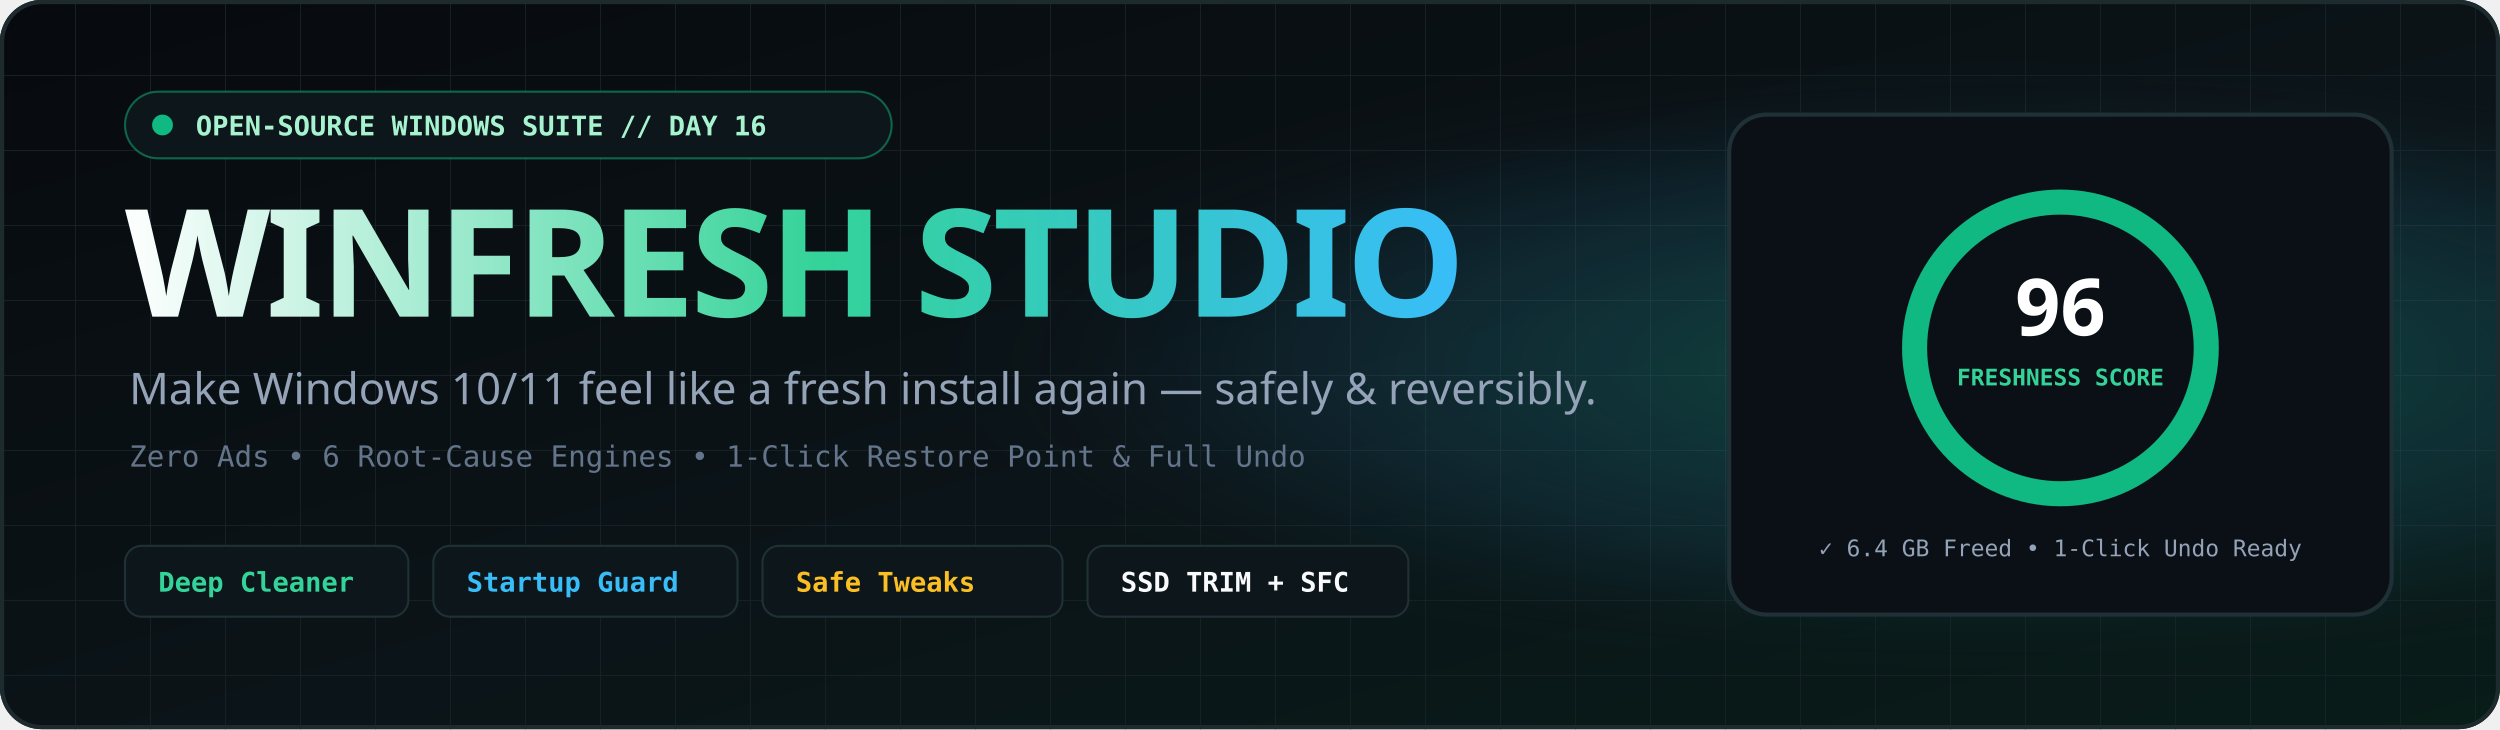
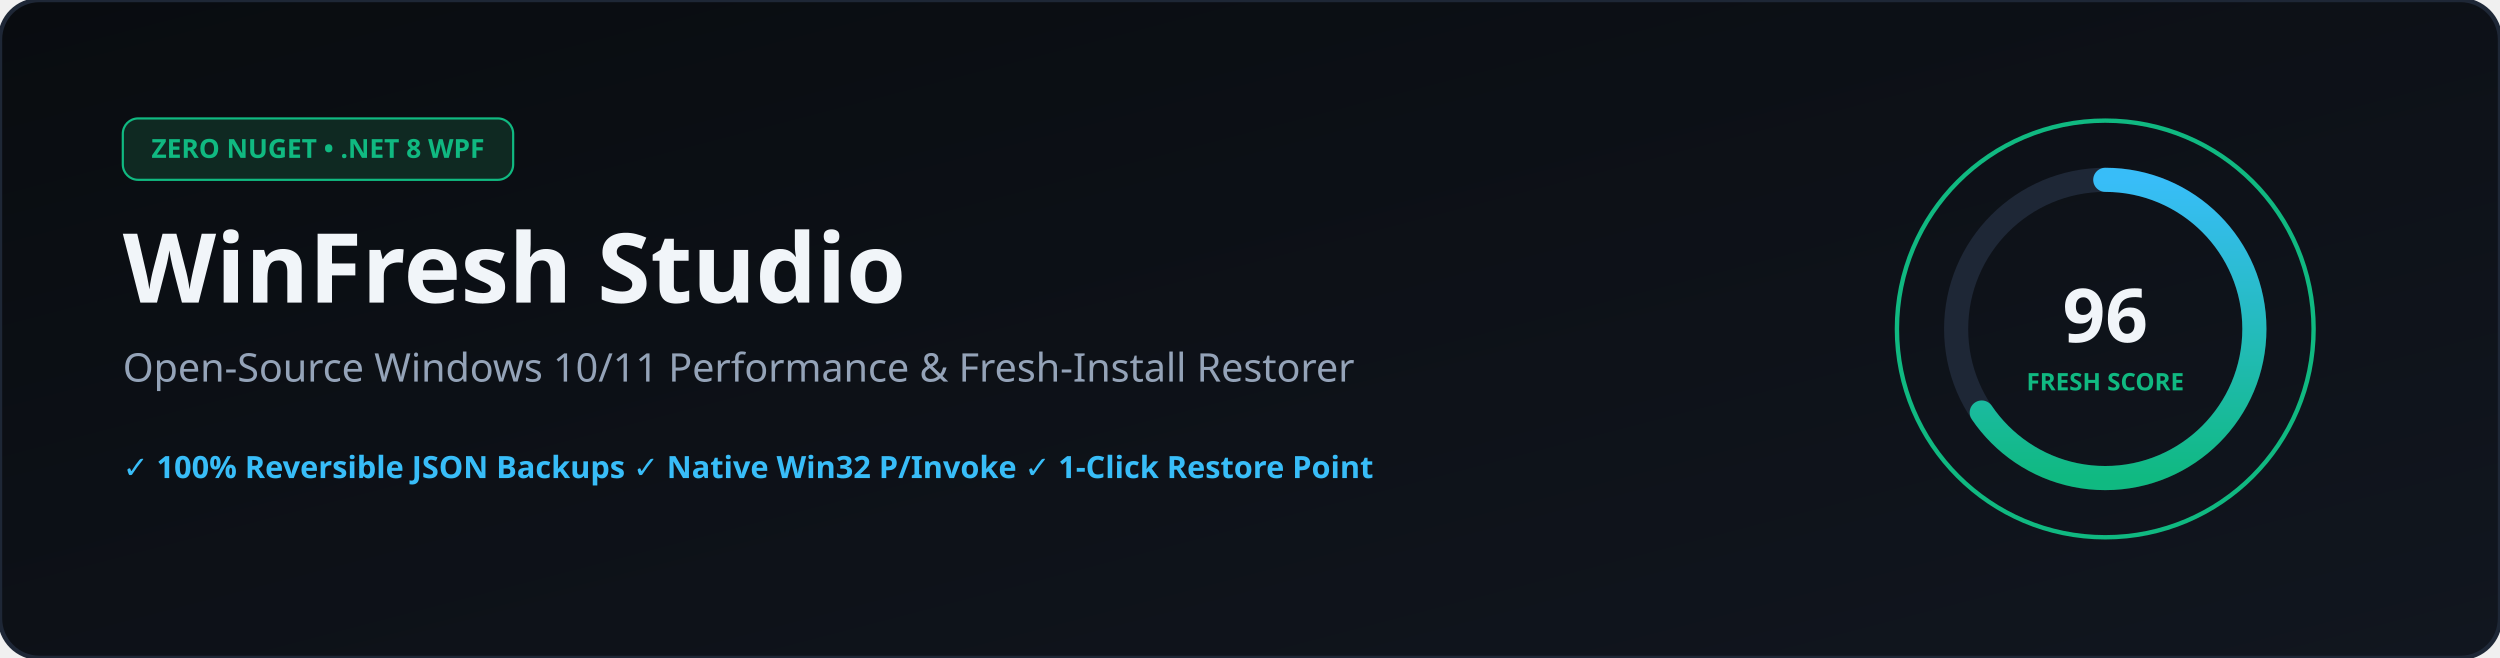
- <svg xmlns="http://www.w3.org/2000/svg" viewBox="0 0 1200 350" width="1200" height="350">
+ <svg xmlns="http://www.w3.org/2000/svg" viewBox="0 0 1140 300" width="1140" height="300">
  <defs>
-     <linearGradient id="bg" x1="0%" y1="0%" x2="100%" y2="100%">
-       <stop offset="0%" stop-color="#070A0E" />
-       <stop offset="55%" stop-color="#0B1418" />
-       <stop offset="100%" stop-color="#081C18" />
+     <linearGradient id="bgGrad" x1="0%" y1="0%" x2="100%" y2="100%">
+       <stop offset="0%" stop-color="#090C10" />
+       <stop offset="100%" stop-color="#11161F" />
    </linearGradient>
-     <radialGradient id="freshGlow" cx="80%" cy="50%" r="44%">
-       <stop offset="0%" stop-color="#10B981" stop-opacity="0.30" />
-       <stop offset="65%" stop-color="#38BDF8" stop-opacity="0.08" />
-       <stop offset="100%" stop-color="#070A0E" stop-opacity="0" />
-     </radialGradient>
-     <linearGradient id="titleGrad" x1="0%" y1="0%" x2="100%" y2="0%">
-       <stop offset="0%" stop-color="#FFFFFF" />
-       <stop offset="52%" stop-color="#34D399" />
+     <linearGradient id="emeraldGrad" x1="0%" y1="0%" x2="100%" y2="0%">
+       <stop offset="0%" stop-color="#10B981" />
      <stop offset="100%" stop-color="#38BDF8" />
    </linearGradient>
-     <pattern id="grid" width="36" height="36" patternUnits="userSpaceOnUse">
-       <path d="M 36 0 L 0 0 0 36" fill="none" stroke="#162226" stroke-width="0.9" />
-     </pattern>
-     <style>
-       .ring-anim { animation: scoreBoost 4.8s ease-in-out infinite; stroke-dasharray: 440; }
-       .pulse { animation: blink 1.6s ease-in-out infinite; }
-       @keyframes scoreBoost {
-         0%, 15% { stroke-dashoffset: 250; stroke: #F59E0B; }
-         55%, 85% { stroke-dashoffset: 26; stroke: #10B981; }
-         100% { stroke-dashoffset: 250; stroke: #F59E0B; }
-       }
-       @keyframes blink {
-         0%, 100% { opacity: 1; }
-         50% { opacity: 0.35; }
-       }
-     </style>
  </defs>
-   <rect width="1200" height="350" rx="20" fill="url(#bg)" />
-   <rect width="1200" height="350" rx="20" fill="url(#grid)" />
-   <rect width="1200" height="350" rx="20" fill="url(#freshGlow)" />
-   <rect x="1" y="1" width="1198" height="348" rx="19" fill="none" stroke="#1D2B2F" stroke-width="2" />
-   <g transform="translate(60, 44)">
-     <rect width="368" height="32" rx="16" fill="#0D161A" stroke="#10B981" stroke-opacity="0.5" />
-     <circle class="pulse" cx="18" cy="16" r="5" fill="#10B981" />
-     <text x="34" y="21" fill="#A7F3D0" font-family="Consolas, monospace" font-size="13" font-weight="700">OPEN-SOURCE WINDOWS SUITE // DAY 16</text>
-   </g>
-   <text x="60" y="152" fill="url(#titleGrad)" font-family="'Segoe UI', sans-serif" font-size="72" font-weight="900" letter-spacing="-2">WINFRESH STUDIO</text>
-   <text x="62" y="194" fill="#94A3B8" font-family="'Segoe UI', sans-serif" font-size="21" font-weight="500">Make Windows 10/11 feel like a fresh install again — safely &amp; reversibly.</text>
-   <text x="62" y="224" fill="#64748B" font-family="Consolas, monospace" font-size="14">Zero Ads  •  6 Root-Cause Engines  •  1-Click Restore Point &amp; Full Undo</text>
-   <g transform="translate(60, 262)" font-family="Consolas, monospace" font-size="13" font-weight="700">
-     <rect x="0" y="0" width="136" height="34" rx="8" fill="#0D161A" stroke="#1F3036" />
-     <text x="16" y="22" fill="#34D399">Deep Cleaner</text>
-     <rect x="148" y="0" width="146" height="34" rx="8" fill="#0D161A" stroke="#1F3036" />
-     <text x="164" y="22" fill="#38BDF8">Startup Guard</text>
-     <rect x="306" y="0" width="144" height="34" rx="8" fill="#0D161A" stroke="#1F3036" />
-     <text x="322" y="22" fill="#FBBF24">Safe Tweaks</text>
-     <rect x="462" y="0" width="154" height="34" rx="8" fill="#0D161A" stroke="#1F3036" />
-     <text x="478" y="22" fill="#F8FAFC">SSD TRIM + SFC</text>
-   </g>
-   <g transform="translate(830, 55)">
-     <rect width="318" height="240" rx="18" fill="#0A1015" stroke="#1F3036" stroke-width="2" />
-     <circle cx="159" cy="112" r="70" fill="none" stroke="#1A242D" stroke-width="12" />
-     <circle class="ring-anim" cx="159" cy="112" r="70" fill="none" stroke="#10B981" stroke-width="12" stroke-linecap="round" transform="rotate(-90 159 112)" />
-     <text x="159" y="106" text-anchor="middle" fill="#FFFFFF" font-family="'Segoe UI', sans-serif" font-size="38" font-weight="900">96</text>
-     <text x="159" y="130" text-anchor="middle" fill="#34D399" font-family="Consolas, monospace" font-size="11" font-weight="700">FRESHNESS SCORE</text>
-     <text x="159" y="212" text-anchor="middle" fill="#94A3B8" font-family="Consolas, monospace" font-size="11">✓ 6.4 GB Freed  •  1-Click Undo Ready</text>
-   </g>
+   <style>
+     .pulse { animation: pulseAnim 2.8s ease-in-out infinite; transform-origin: 960px 150px; }
+     .ring { stroke-dasharray: 340; stroke-dashoffset: 60; animation: dashAnim 3.2s ease-in-out infinite alternate; }
+     @keyframes pulseAnim { 0%, 100% { opacity: 0.25; transform: scale(0.96); } 50% { opacity: 0.6; transform: scale(1.04); } }
+     @keyframes dashAnim { from { stroke-dashoffset: 130; } to { stroke-dashoffset: 38; } }
+   </style>
+   <rect width="1140" height="300" rx="18" fill="url(#bgGrad)" stroke="#1E2736" stroke-width="2" />
+   <circle cx="960" cy="150" r="95" fill="none" stroke="#10B981" stroke-width="2" class="pulse" />
+   <circle cx="960" cy="150" r="68" fill="none" stroke="#1E2736" stroke-width="11" />
+   <circle cx="960" cy="150" r="68" fill="none" stroke="url(#emeraldGrad)" stroke-width="11" stroke-linecap="round" transform="rotate(-90 960 150)" class="ring" />
+   <text x="960" y="156" text-anchor="middle" fill="#F1F5F9" font-family="Segoe UI, sans-serif" font-size="34" font-weight="700">96</text>
+   <text x="960" y="178" text-anchor="middle" fill="#10B981" font-family="Segoe UI, sans-serif" font-size="11" font-weight="700">FRESH SCORE</text>
+   <rect x="56" y="54" width="178" height="28" rx="7" fill="#0F2922" stroke="#10B981" stroke-width="1" />
+   <text x="145" y="72" text-anchor="middle" fill="#10B981" font-family="Segoe UI, sans-serif" font-size="12" font-weight="700">ZERO NUGET • .NET 8 WPF</text>
+   <text x="56" y="138" fill="#F1F5F9" font-family="Segoe UI, sans-serif" font-size="44" font-weight="800">WinFresh Studio</text>
+   <text x="56" y="174" fill="#94A3B8" font-family="Segoe UI, sans-serif" font-size="18">Open-Source Windows 10/11 Performance &amp; Fresh-Install Restorer</text>
+   <text x="56" y="218" fill="#38BDF8" font-family="Segoe UI, sans-serif" font-size="14" font-weight="600">✓ 100% Reversible JSON Backups   ✓ Native Win32 P/Invoke   ✓ 1-Click Restore Point</text>
</svg>
